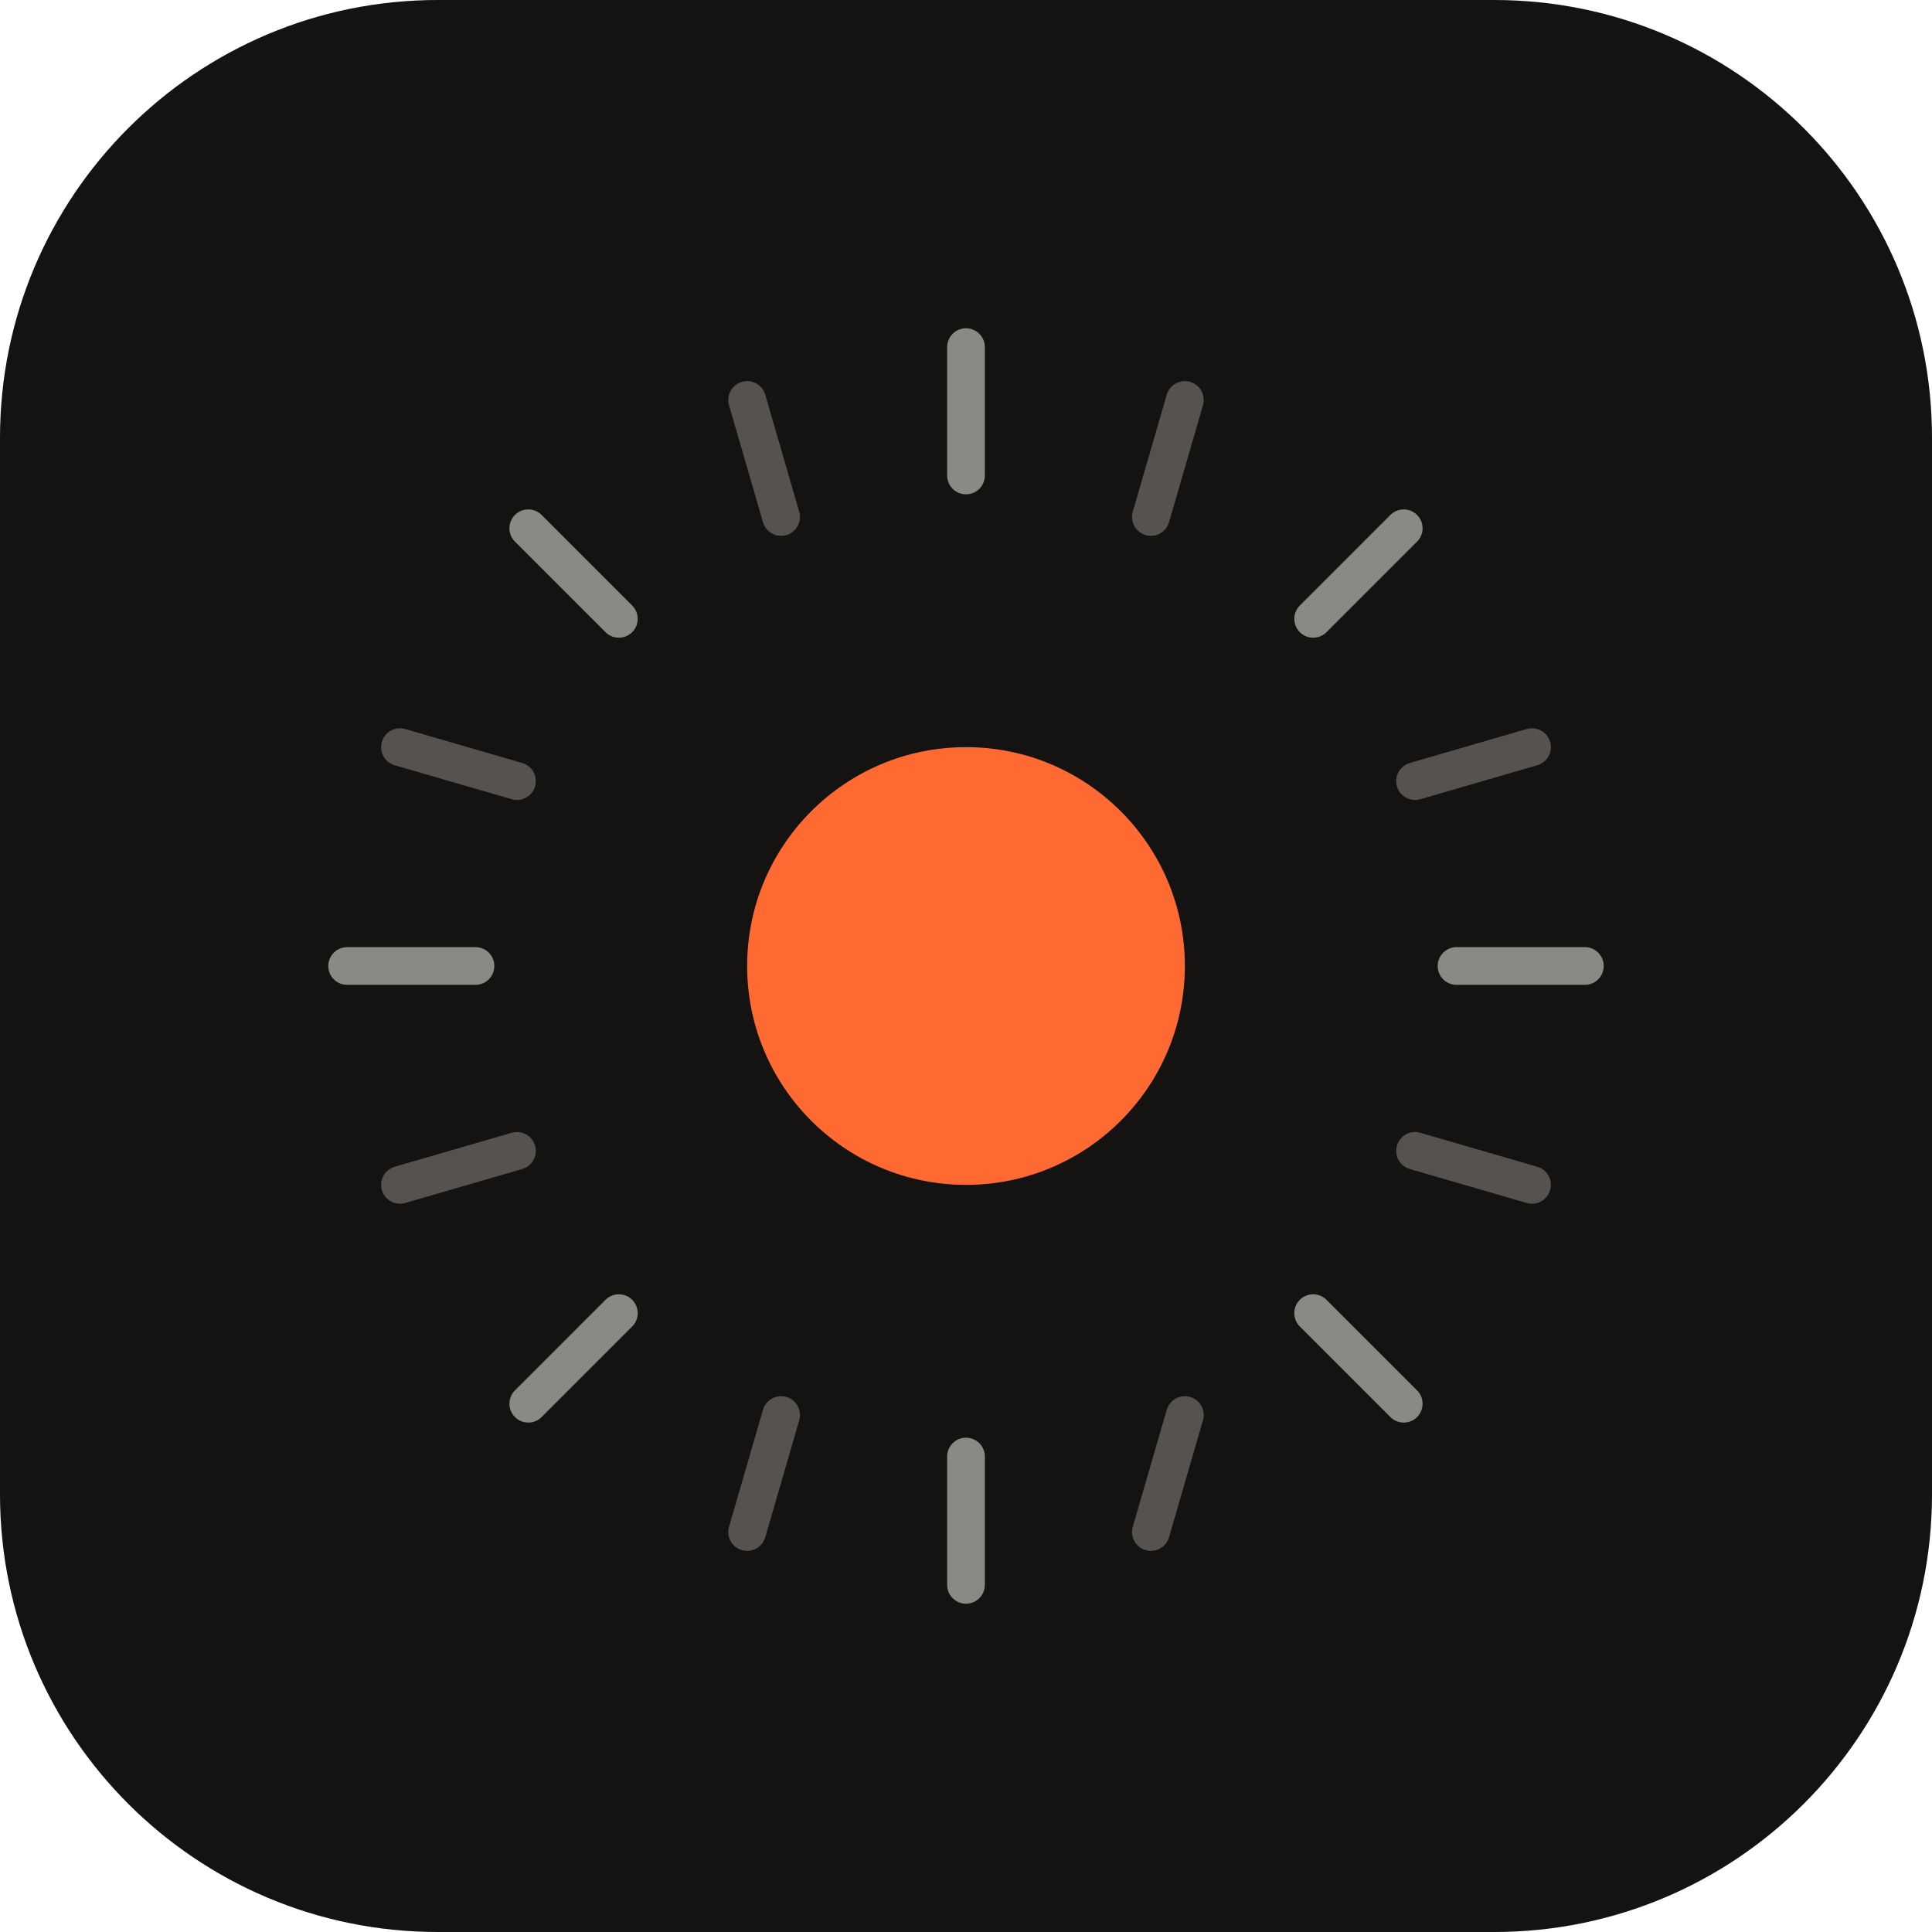
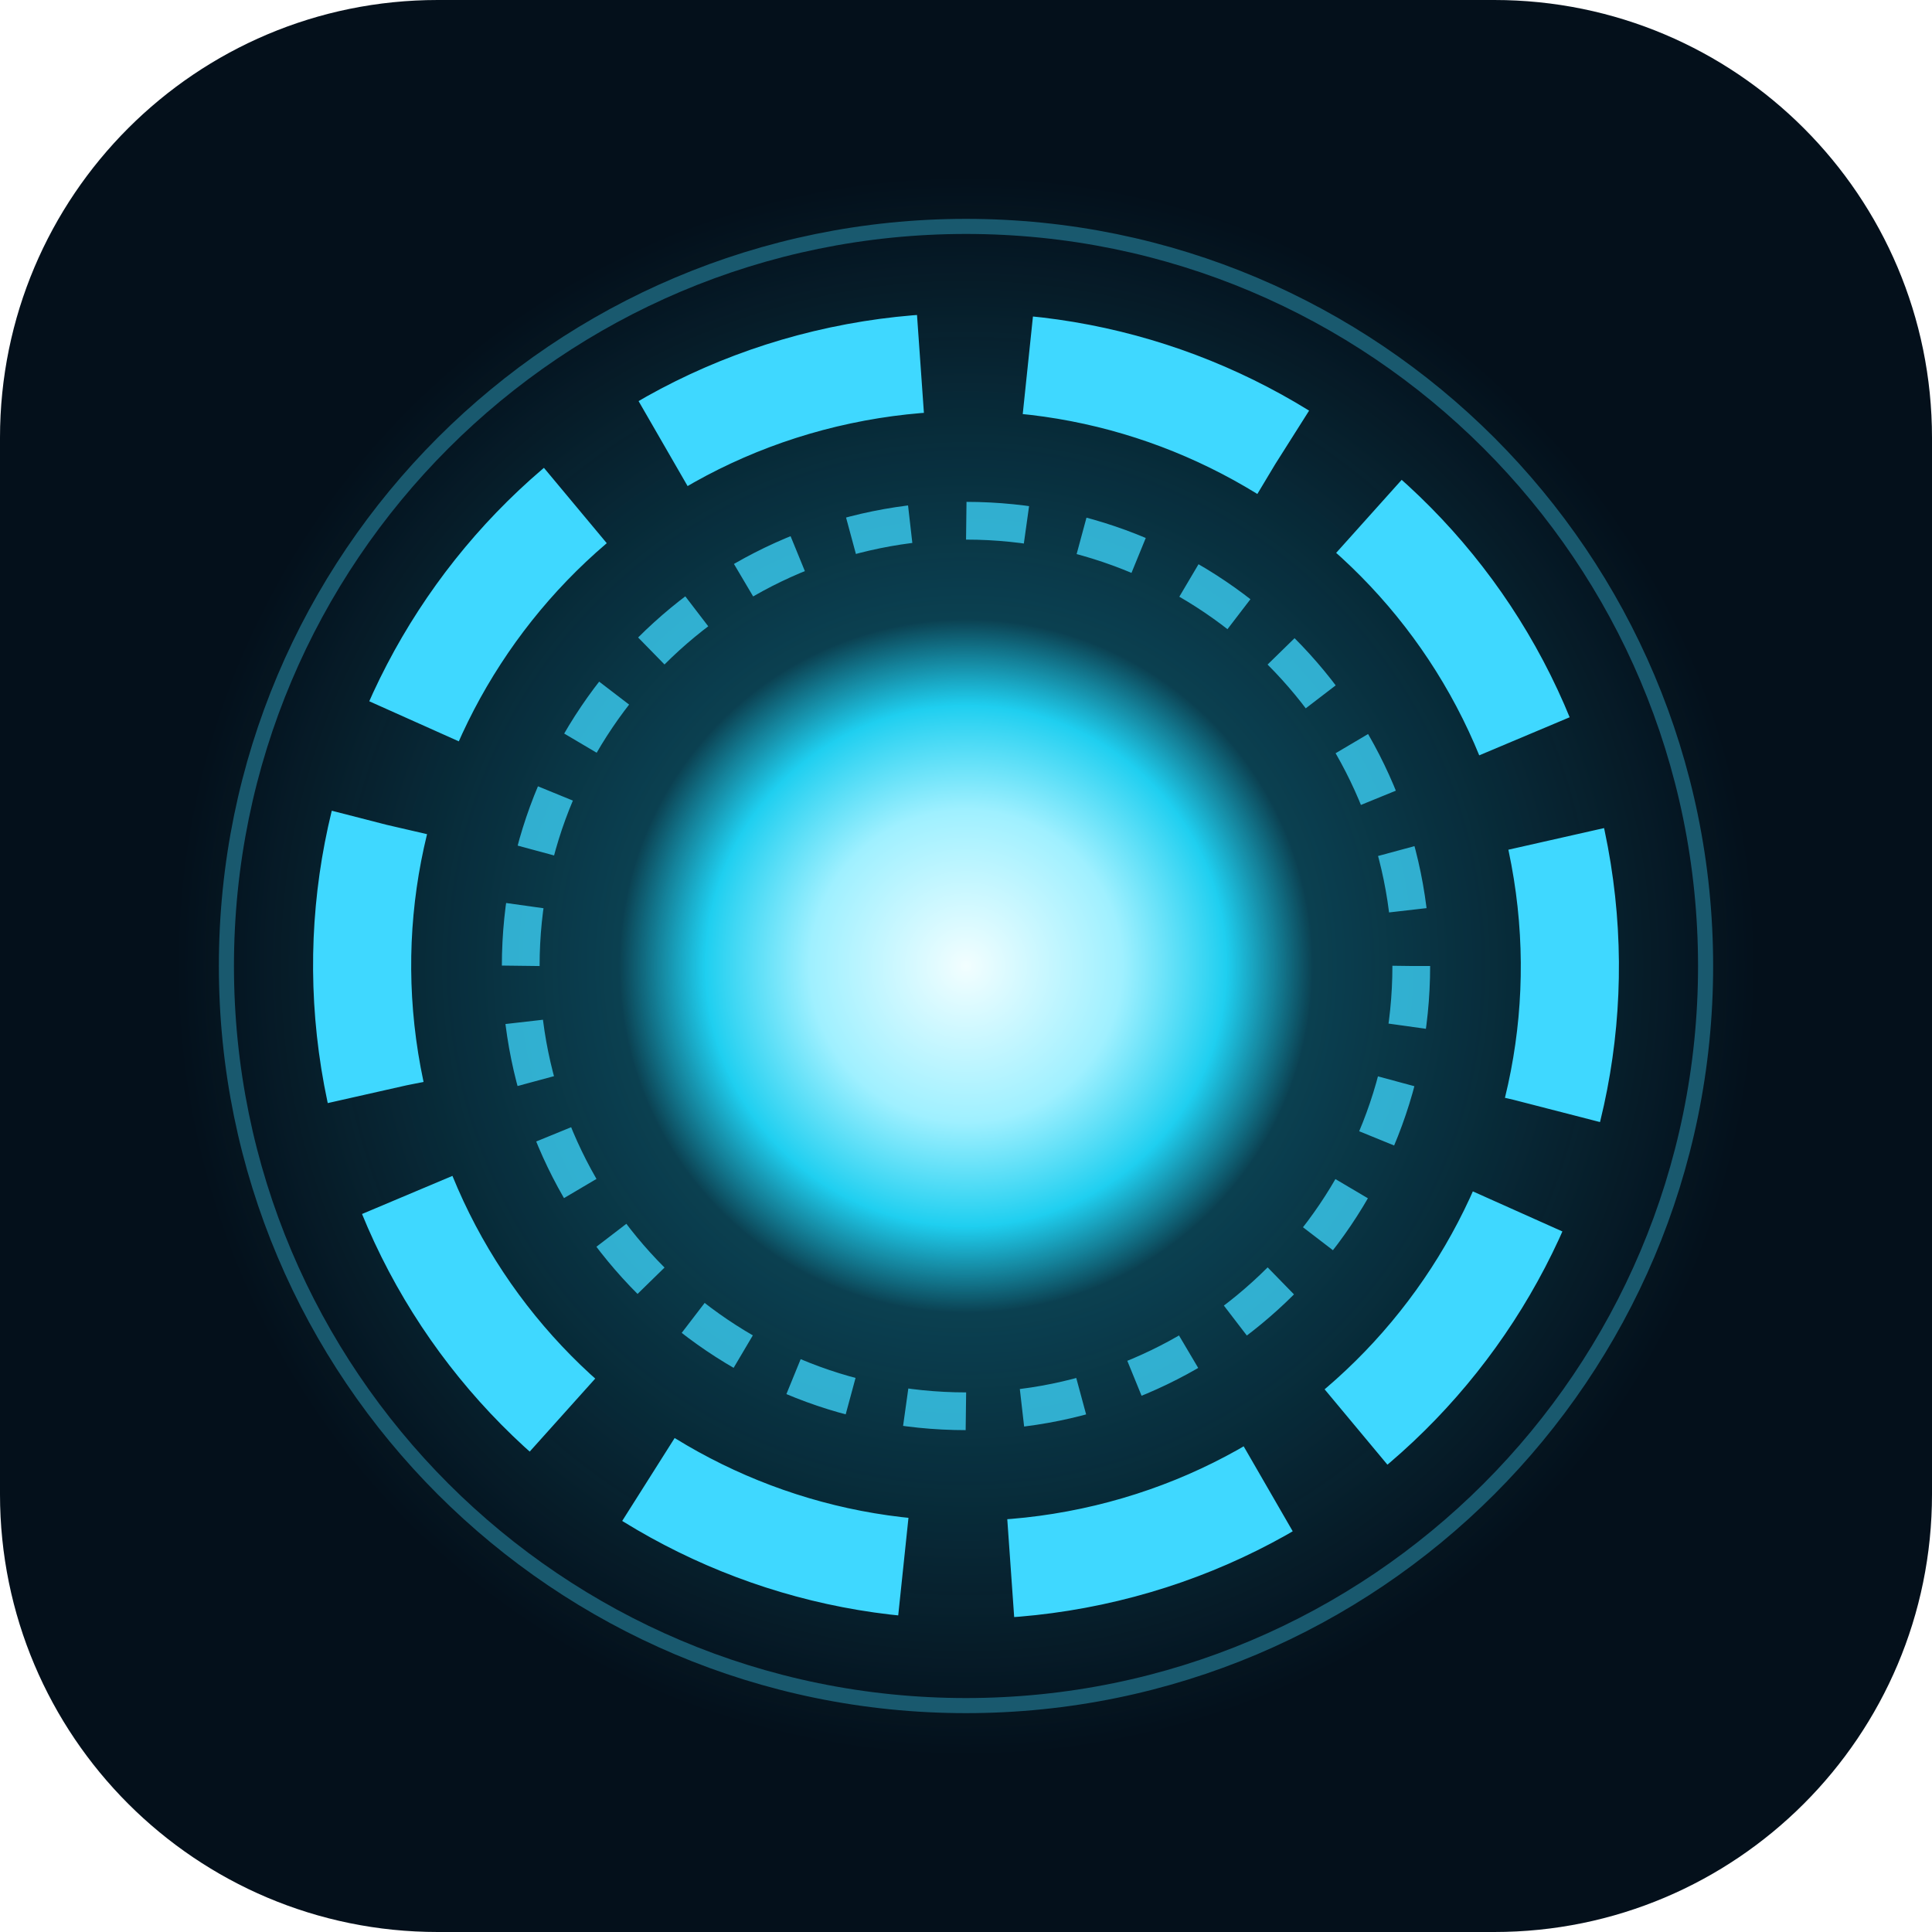
<svg xmlns="http://www.w3.org/2000/svg" viewBox="0 0 512 512">
-   <rect width="512" height="512" rx="116" fill="#141311" />
-   <g stroke="#EDE9E0" stroke-width="10" stroke-linecap="round">
-     <path d="M256 92v34M256 386v34M92 256h34M386 256h34M140 140l24 24M348 348l24 24M140 372l24-24M348 164l24-24" opacity=".55" />
-     <path d="M198 106l9 31M305 406l9-31M106 314l31-9M406 198l-31 9M106 198l31 9M406 314l-31-9M198 406l9-31M314 106l-9 31" opacity=".3" />
-   </g>
-   <circle cx="256" cy="256" r="58" fill="#FF6A33" />
+   <defs>
+     <radialGradient id="core" cx="50%" cy="50%" r="50%">
+       <stop offset="0" stop-color="#F2FEFF" />
+       <stop offset=".45" stop-color="#9FF0FF" />
+       <stop offset=".75" stop-color="#1FCFF0" />
+       <stop offset="1" stop-color="#1FCFF0" stop-opacity="0" />
+     </radialGradient>
+     <radialGradient id="halo" cx="50%" cy="50%" r="50%">
+       <stop offset="0" stop-color="#1FCFF0" stop-opacity=".45" />
+       <stop offset="1" stop-color="#1FCFF0" stop-opacity="0" />
+     </radialGradient>
+   </defs>
+   <rect width="512" height="512" rx="116" fill="#04101B" />
+   <circle cx="256" cy="256" r="210" fill="url(#halo)" />
+   <circle cx="256" cy="256" r="196" fill="none" stroke="#3FD8FF" stroke-opacity=".35" stroke-width="4" />
+   <circle cx="256" cy="256" r="160" fill="none" stroke="#3FD8FF" stroke-width="26" stroke-dasharray="72 28.5" transform="rotate(-12 256 256)" />
+   <circle cx="256" cy="256" r="118" fill="none" stroke="#3FD8FF" stroke-opacity=".75" stroke-width="10" stroke-dasharray="16 14.9" />
+   <circle cx="256" cy="256" r="92" fill="url(#core)" />
</svg>
